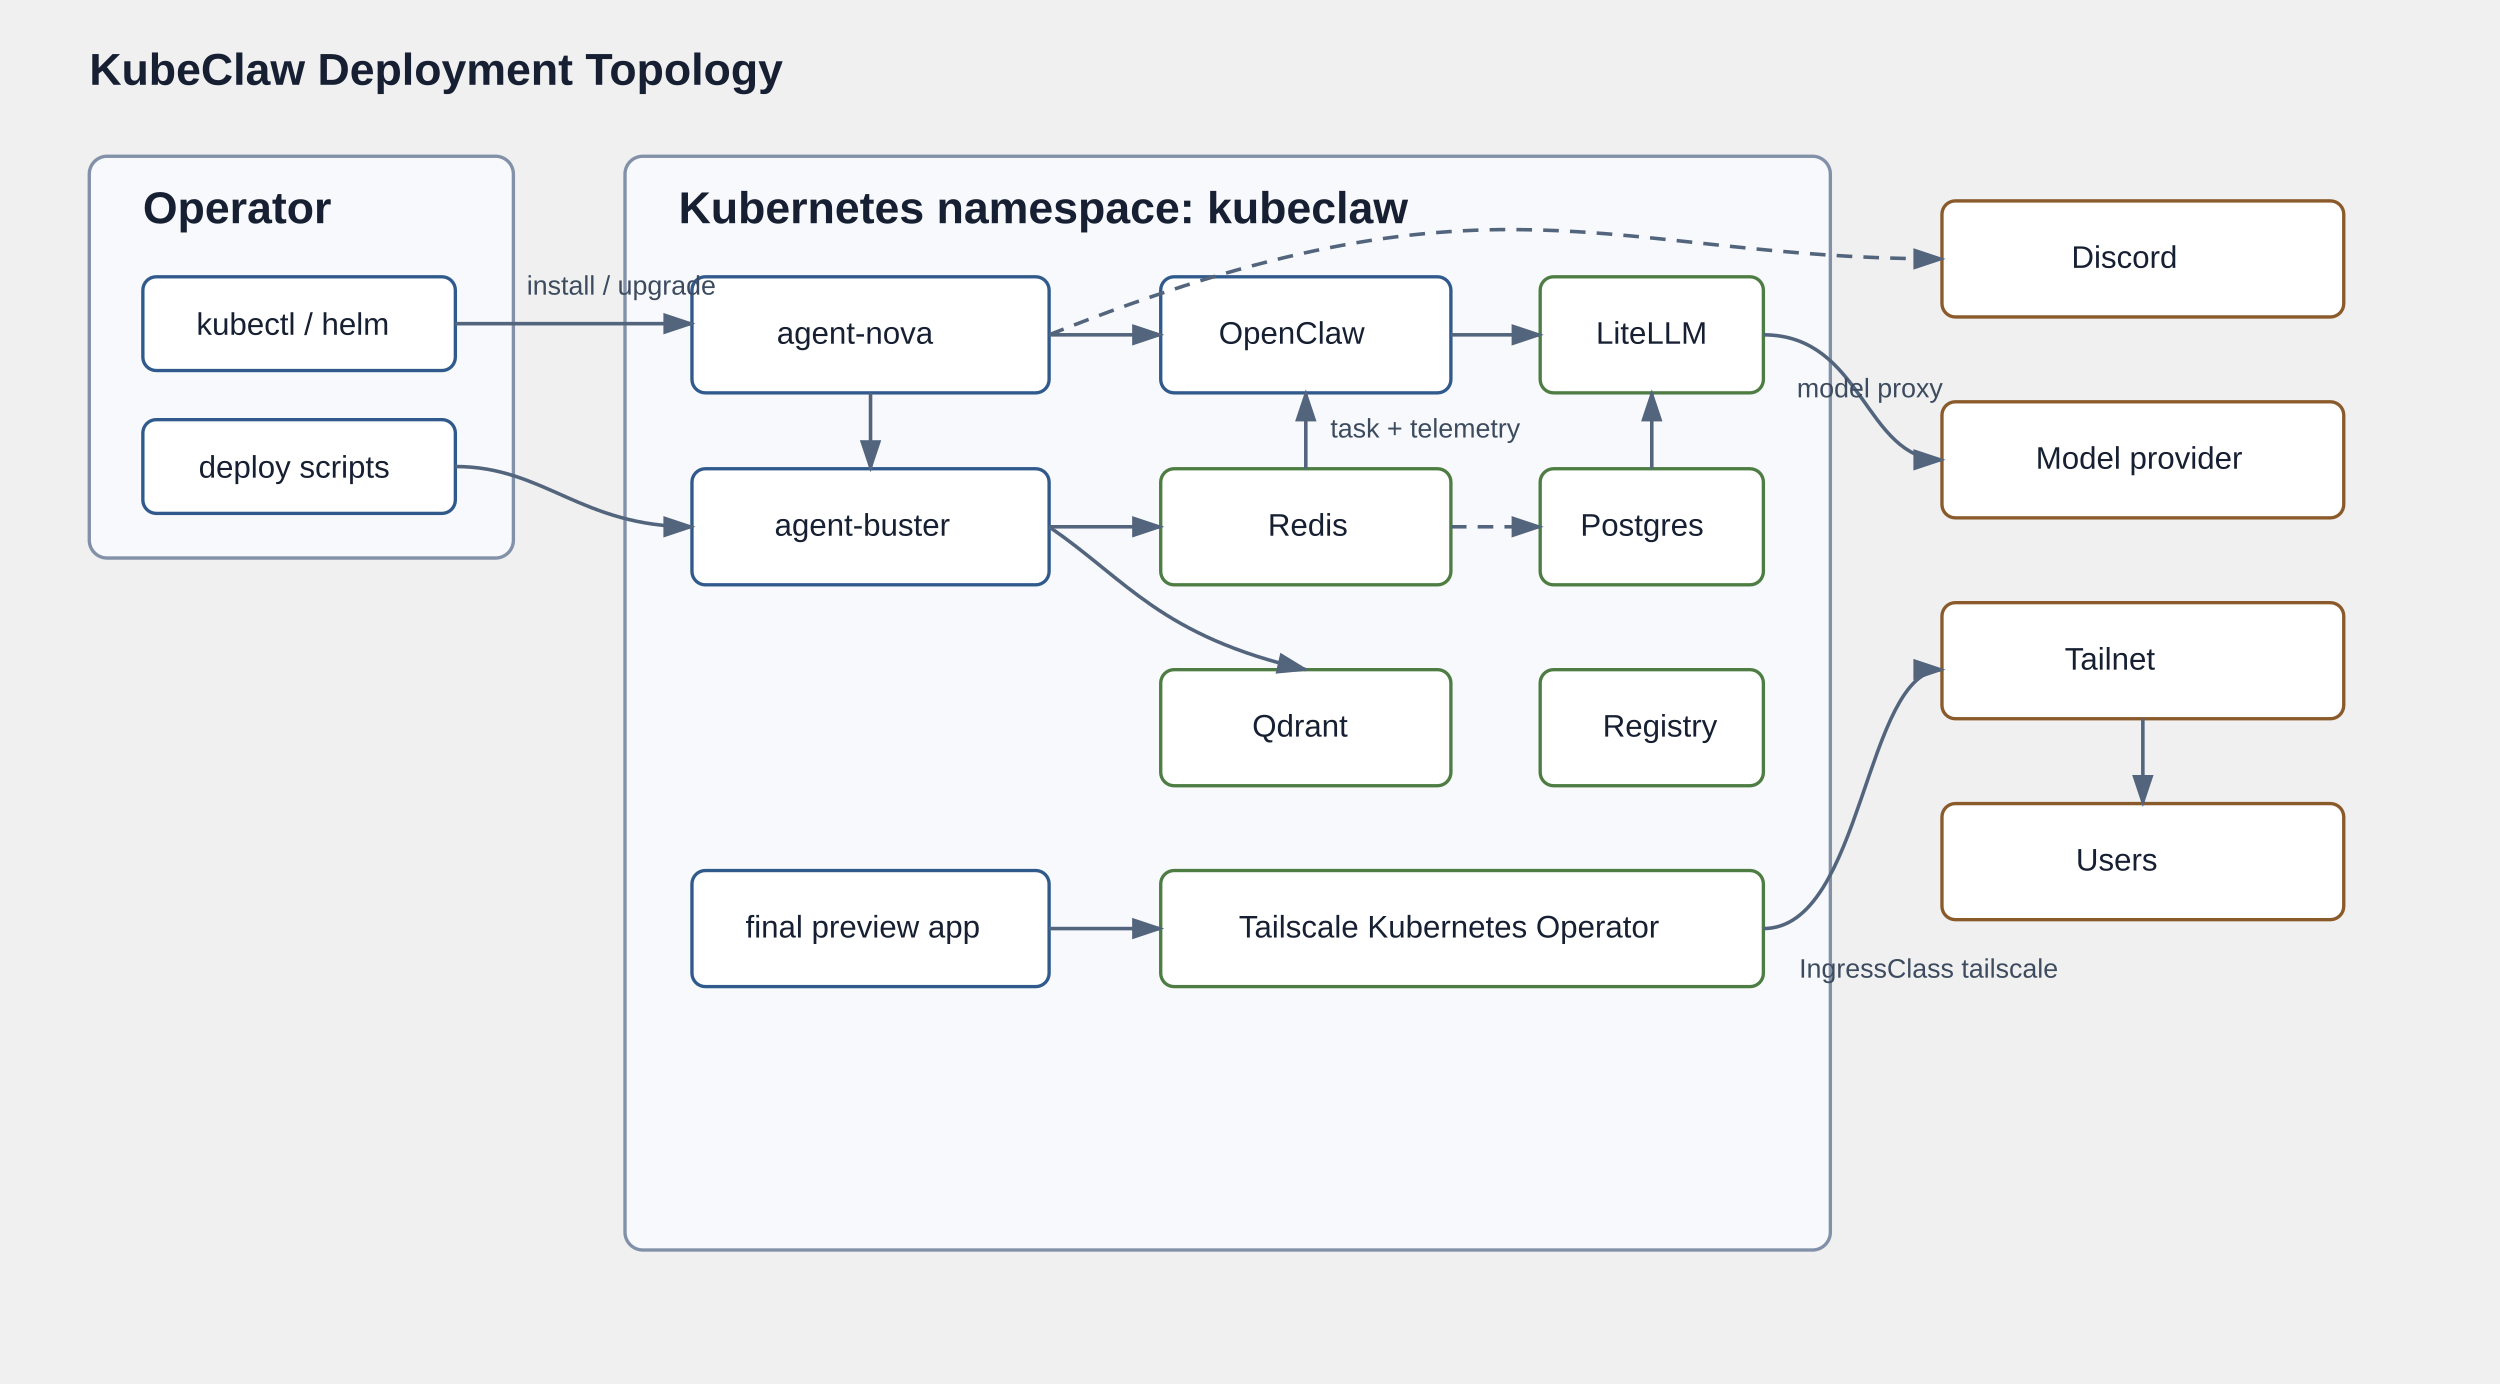
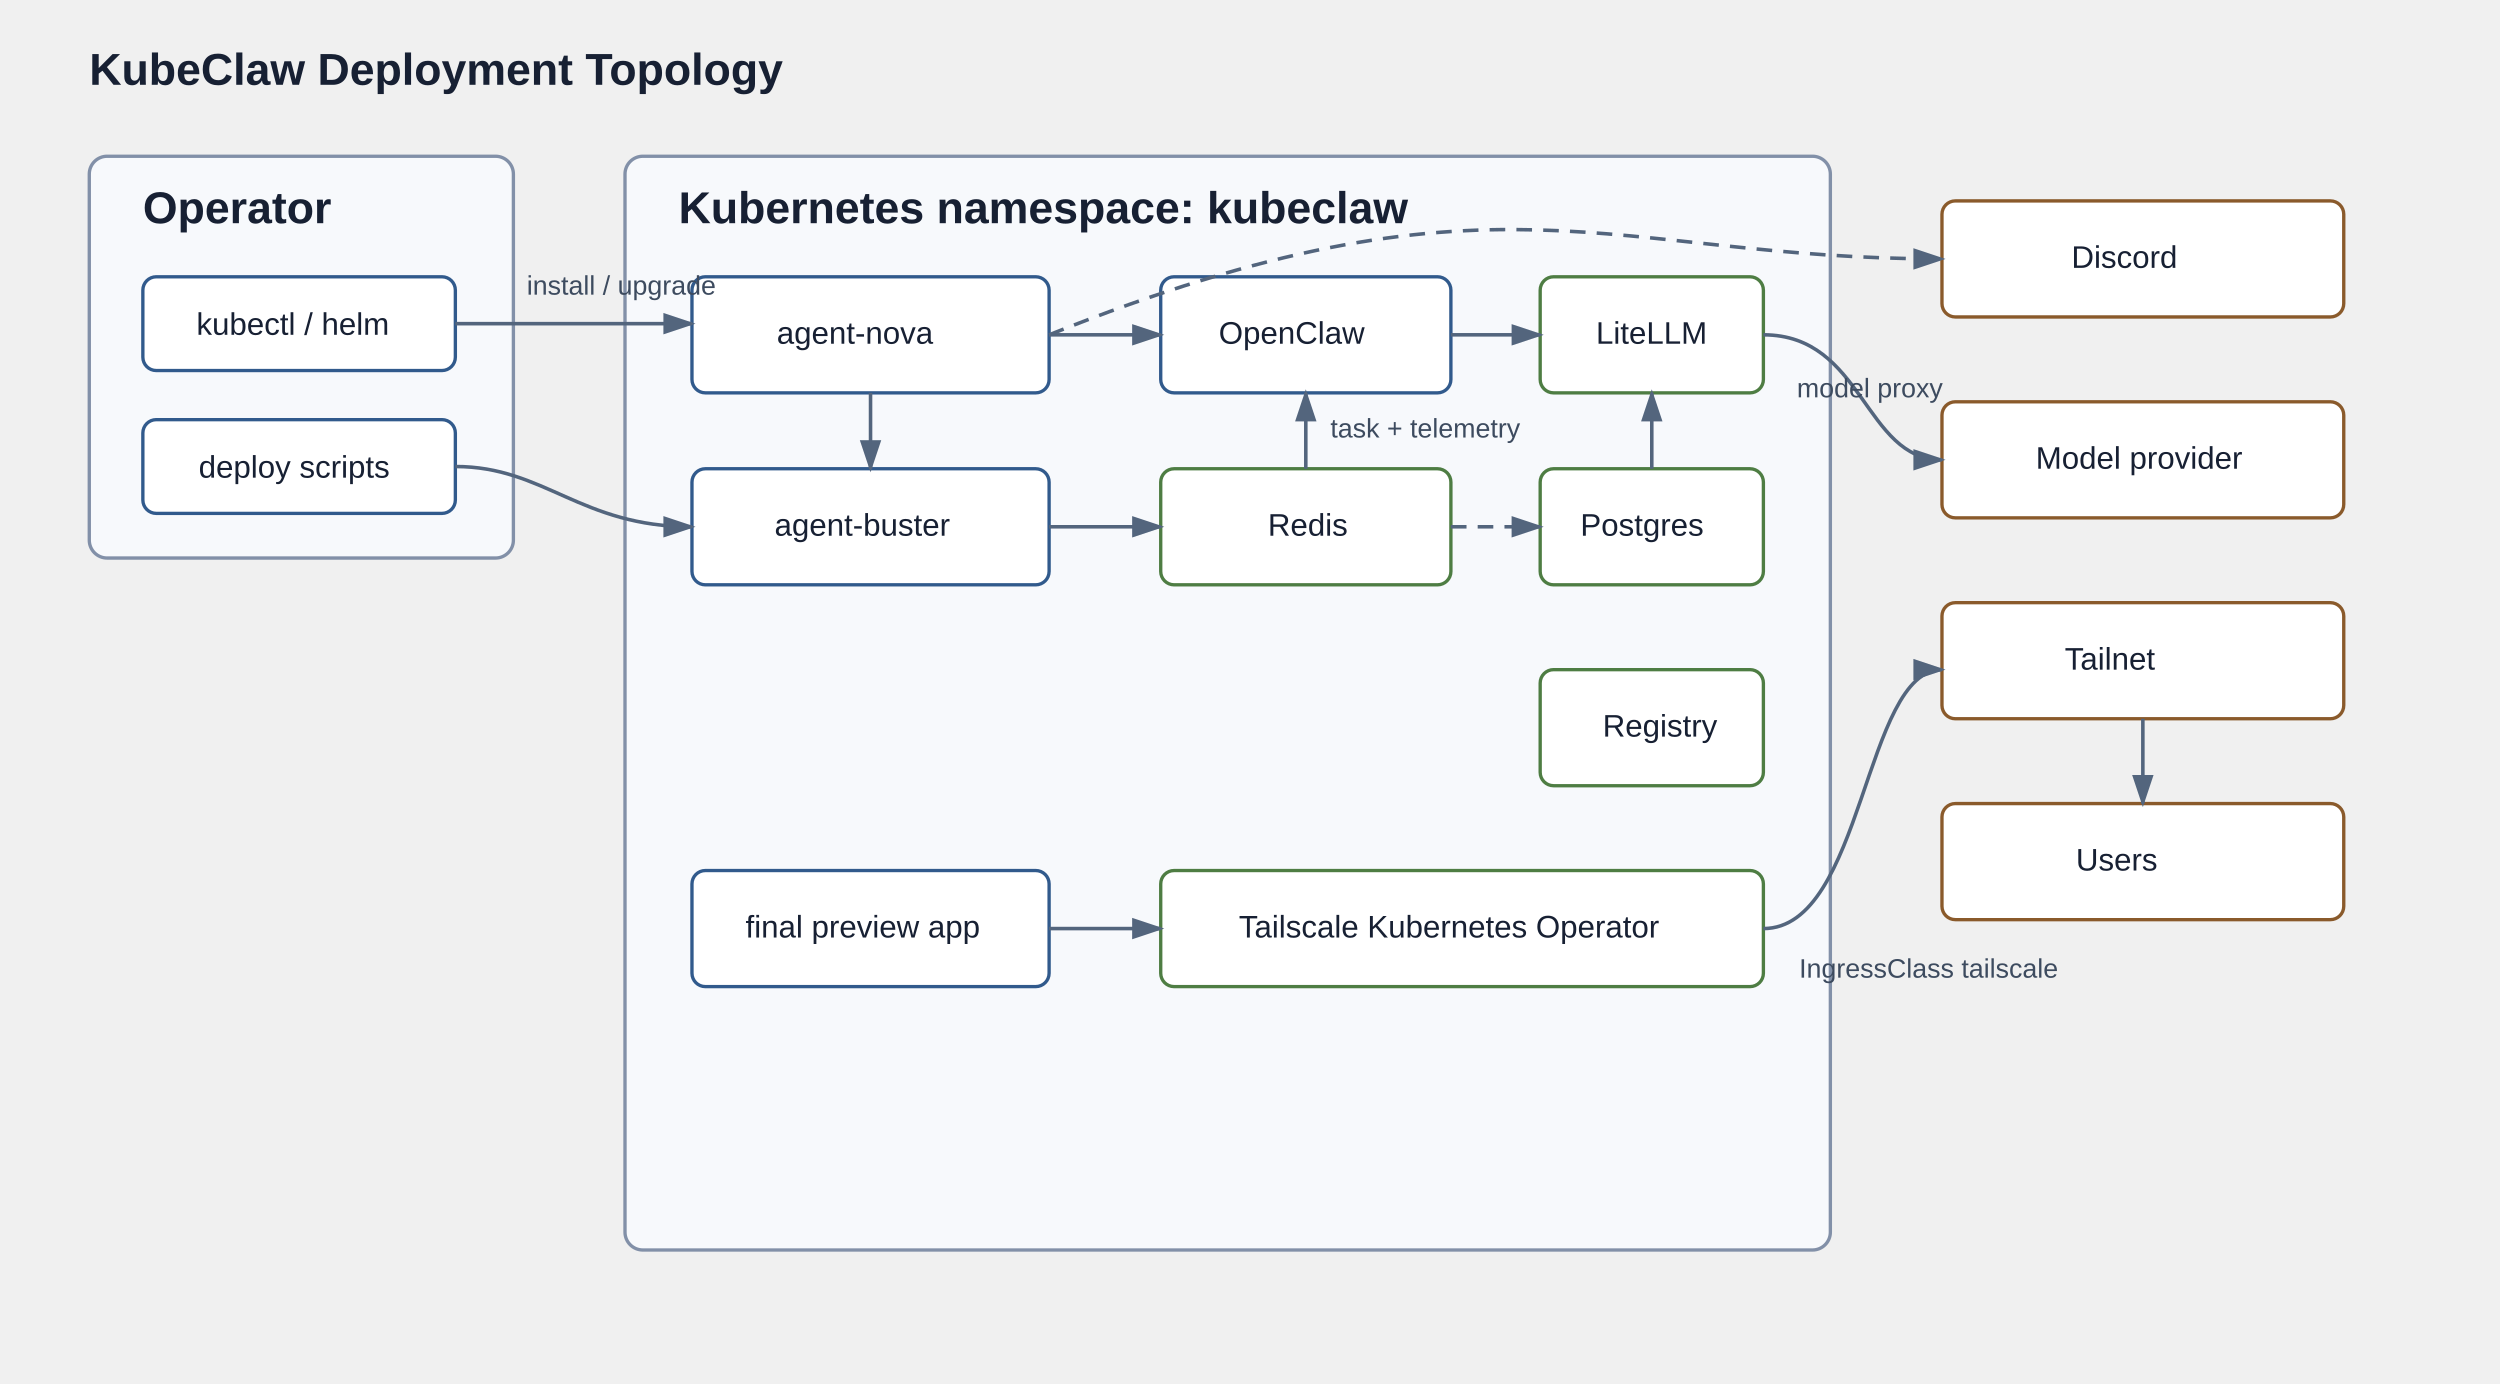
<svg xmlns="http://www.w3.org/2000/svg" width="1120" height="620" viewBox="0 0 1120 620" role="img" aria-labelledby="title desc">
  <style>
    text { font: 14px Arial, sans-serif; fill: #172033; }
    .title { font-size: 20px; font-weight: 700; }
    .group { fill: #f7f9fc; stroke: #8290a8; stroke-width: 1.5; rx: 8; }
    .box { fill: #ffffff; stroke: #315a8c; stroke-width: 1.5; rx: 6; }
    .infra { stroke: #4e7d43; }
    .external { stroke: #8a5a2b; }
    .line { stroke: #53657d; stroke-width: 1.6; fill: none; marker-end: url(#arrow); }
    .dash { stroke-dasharray: 7 5; }
    .label { font-size: 12px; fill: #3d4b5f; }
  </style>
  <defs>
    <marker id="arrow" markerWidth="10" markerHeight="10" refX="8" refY="3" orient="auto" markerUnits="strokeWidth">
      <path d="M0,0 L0,6 L9,3 z" fill="#53657d" />
    </marker>
  </defs>
  <text x="40" y="38" class="title">KubeClaw Deployment Topology</text>
  <rect x="40" y="70" width="190" height="180" class="group" />
  <text x="64" y="100" class="title">Operator</text>
  <rect x="64" y="124" width="140" height="42" class="box" />
  <text x="88" y="150">kubectl / helm</text>
  <rect x="64" y="188" width="140" height="42" class="box" />
  <text x="89" y="214">deploy scripts</text>
  <rect x="280" y="70" width="540" height="490" class="group" />
  <text x="304" y="100" class="title">Kubernetes namespace: kubeclaw</text>
  <rect x="310" y="124" width="160" height="52" class="box" />
  <text x="348" y="154">agent-nova</text>
  <rect x="310" y="210" width="160" height="52" class="box" />
  <text x="347" y="240">agent-buster</text>
  <rect x="520" y="124" width="130" height="52" class="box" />
  <text x="546" y="154">OpenClaw</text>
  <rect x="520" y="210" width="130" height="52" class="box infra" />
  <text x="568" y="240">Redis</text>
  <rect x="690" y="124" width="100" height="52" class="box infra" />
  <text x="715" y="154">LiteLLM</text>
  <rect x="690" y="210" width="100" height="52" class="box infra" />
  <text x="708" y="240">Postgres</text>
-   <rect x="520" y="300" width="130" height="52" class="box infra" />
-   <text x="561" y="330">Qdrant</text>
  <rect x="690" y="300" width="100" height="52" class="box infra" />
  <text x="718" y="330">Registry</text>
  <rect x="310" y="390" width="160" height="52" class="box" />
  <text x="334" y="420">final preview app</text>
  <rect x="520" y="390" width="270" height="52" class="box infra" />
  <text x="555" y="420">Tailscale Kubernetes Operator</text>
  <rect x="870" y="90" width="180" height="52" class="box external" />
  <text x="928" y="120">Discord</text>
  <rect x="870" y="180" width="180" height="52" class="box external" />
  <text x="912" y="210">Model provider</text>
  <rect x="870" y="270" width="180" height="52" class="box external" />
  <text x="925" y="300">Tailnet</text>
  <rect x="870" y="360" width="180" height="52" class="box external" />
  <text x="930" y="390">Users</text>
  <path d="M204 145 C244 145 260 145 310 145" class="line" />
  <path d="M204 209 C244 209 260 236 310 236" class="line" />
  <path d="M470 150 L520 150" class="line" />
  <path d="M470 236 L520 236" class="line" />
  <path d="M585 210 L585 176" class="line" />
  <path d="M650 150 L690 150" class="line" />
  <path d="M740 210 L740 176" class="line" />
  <path d="M650 236 L690 236" class="line dash" />
  <path d="M470 416 L520 416" class="line" />
  <path d="M790 416 C835 416 835 300 870 300" class="line" />
  <path d="M960 322 L960 360" class="line" />
  <path d="M390 176 L390 210" class="line" />
-   <path d="M470 236 C505 260 520 285 585 300" class="line" />
  <path d="M790 150 C835 150 835 206 870 206" class="line" />
  <path d="M470 150 C670 70 720 116 870 116" class="line dash" />
  <text x="236" y="132" class="label">install / upgrade</text>
  <text x="596" y="196" class="label">task + telemetry</text>
  <text x="805" y="178" class="label">model proxy</text>
  <text x="806" y="438" class="label">IngressClass tailscale</text>
</svg>
